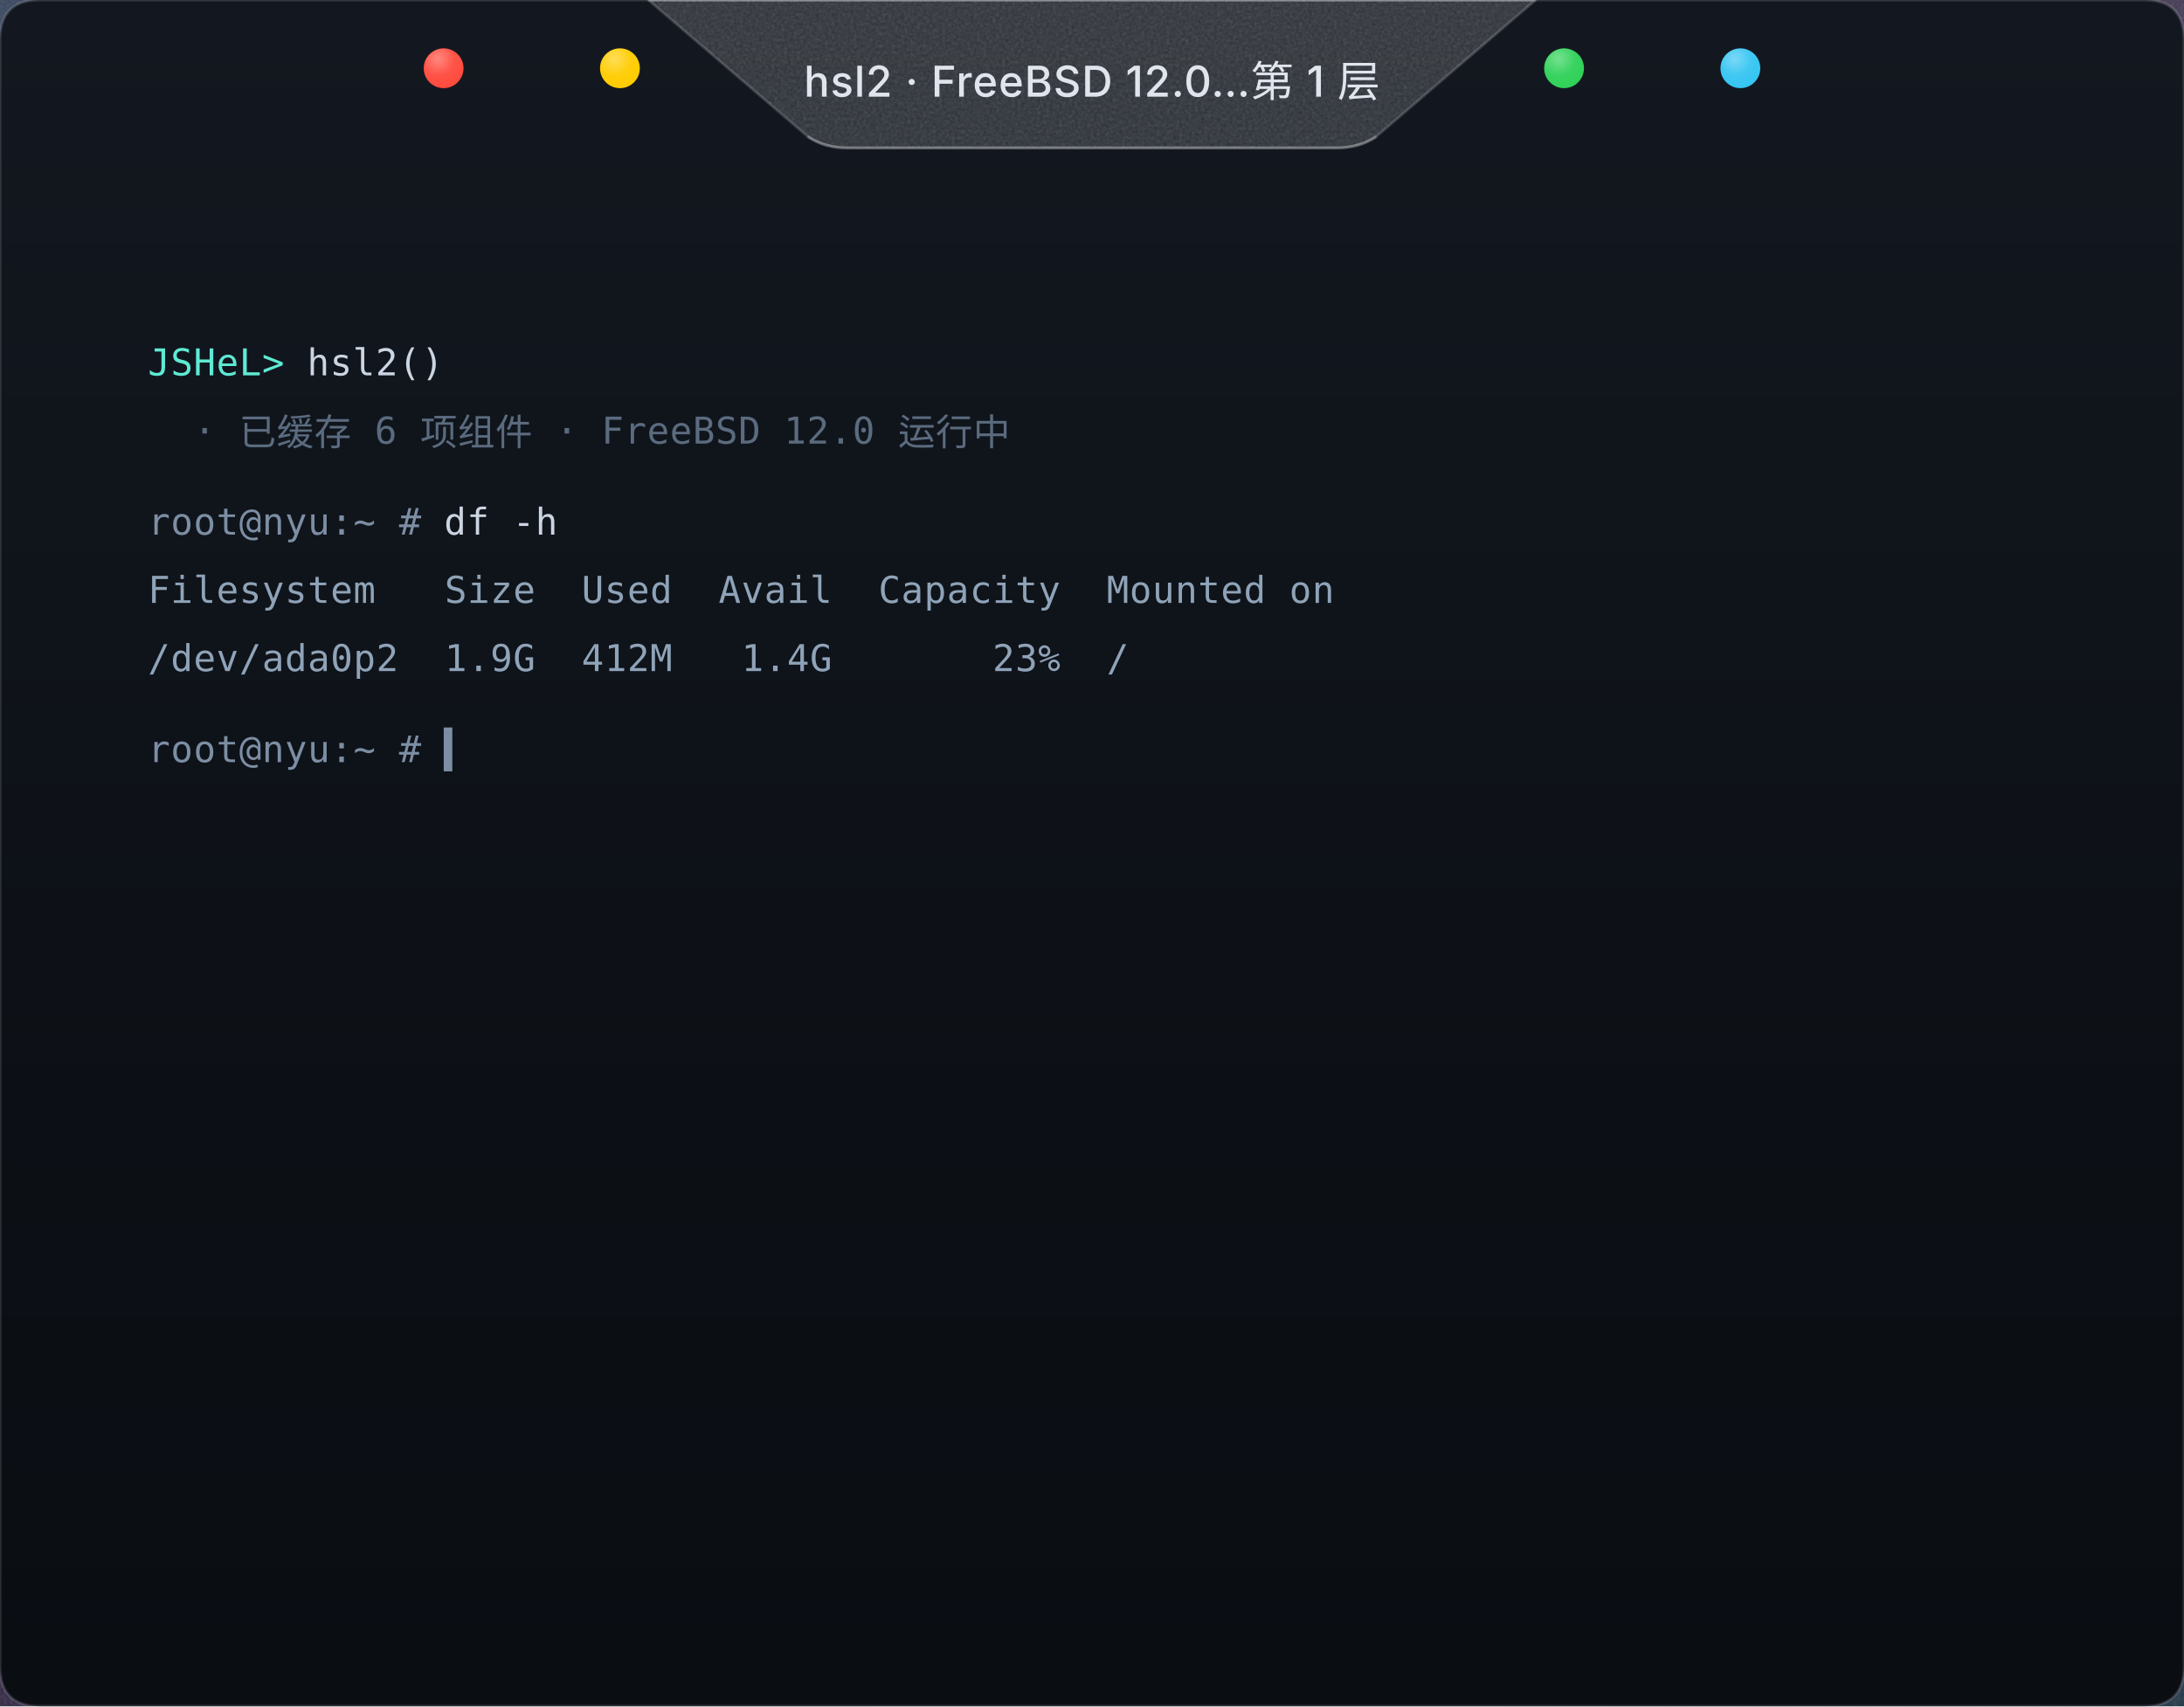
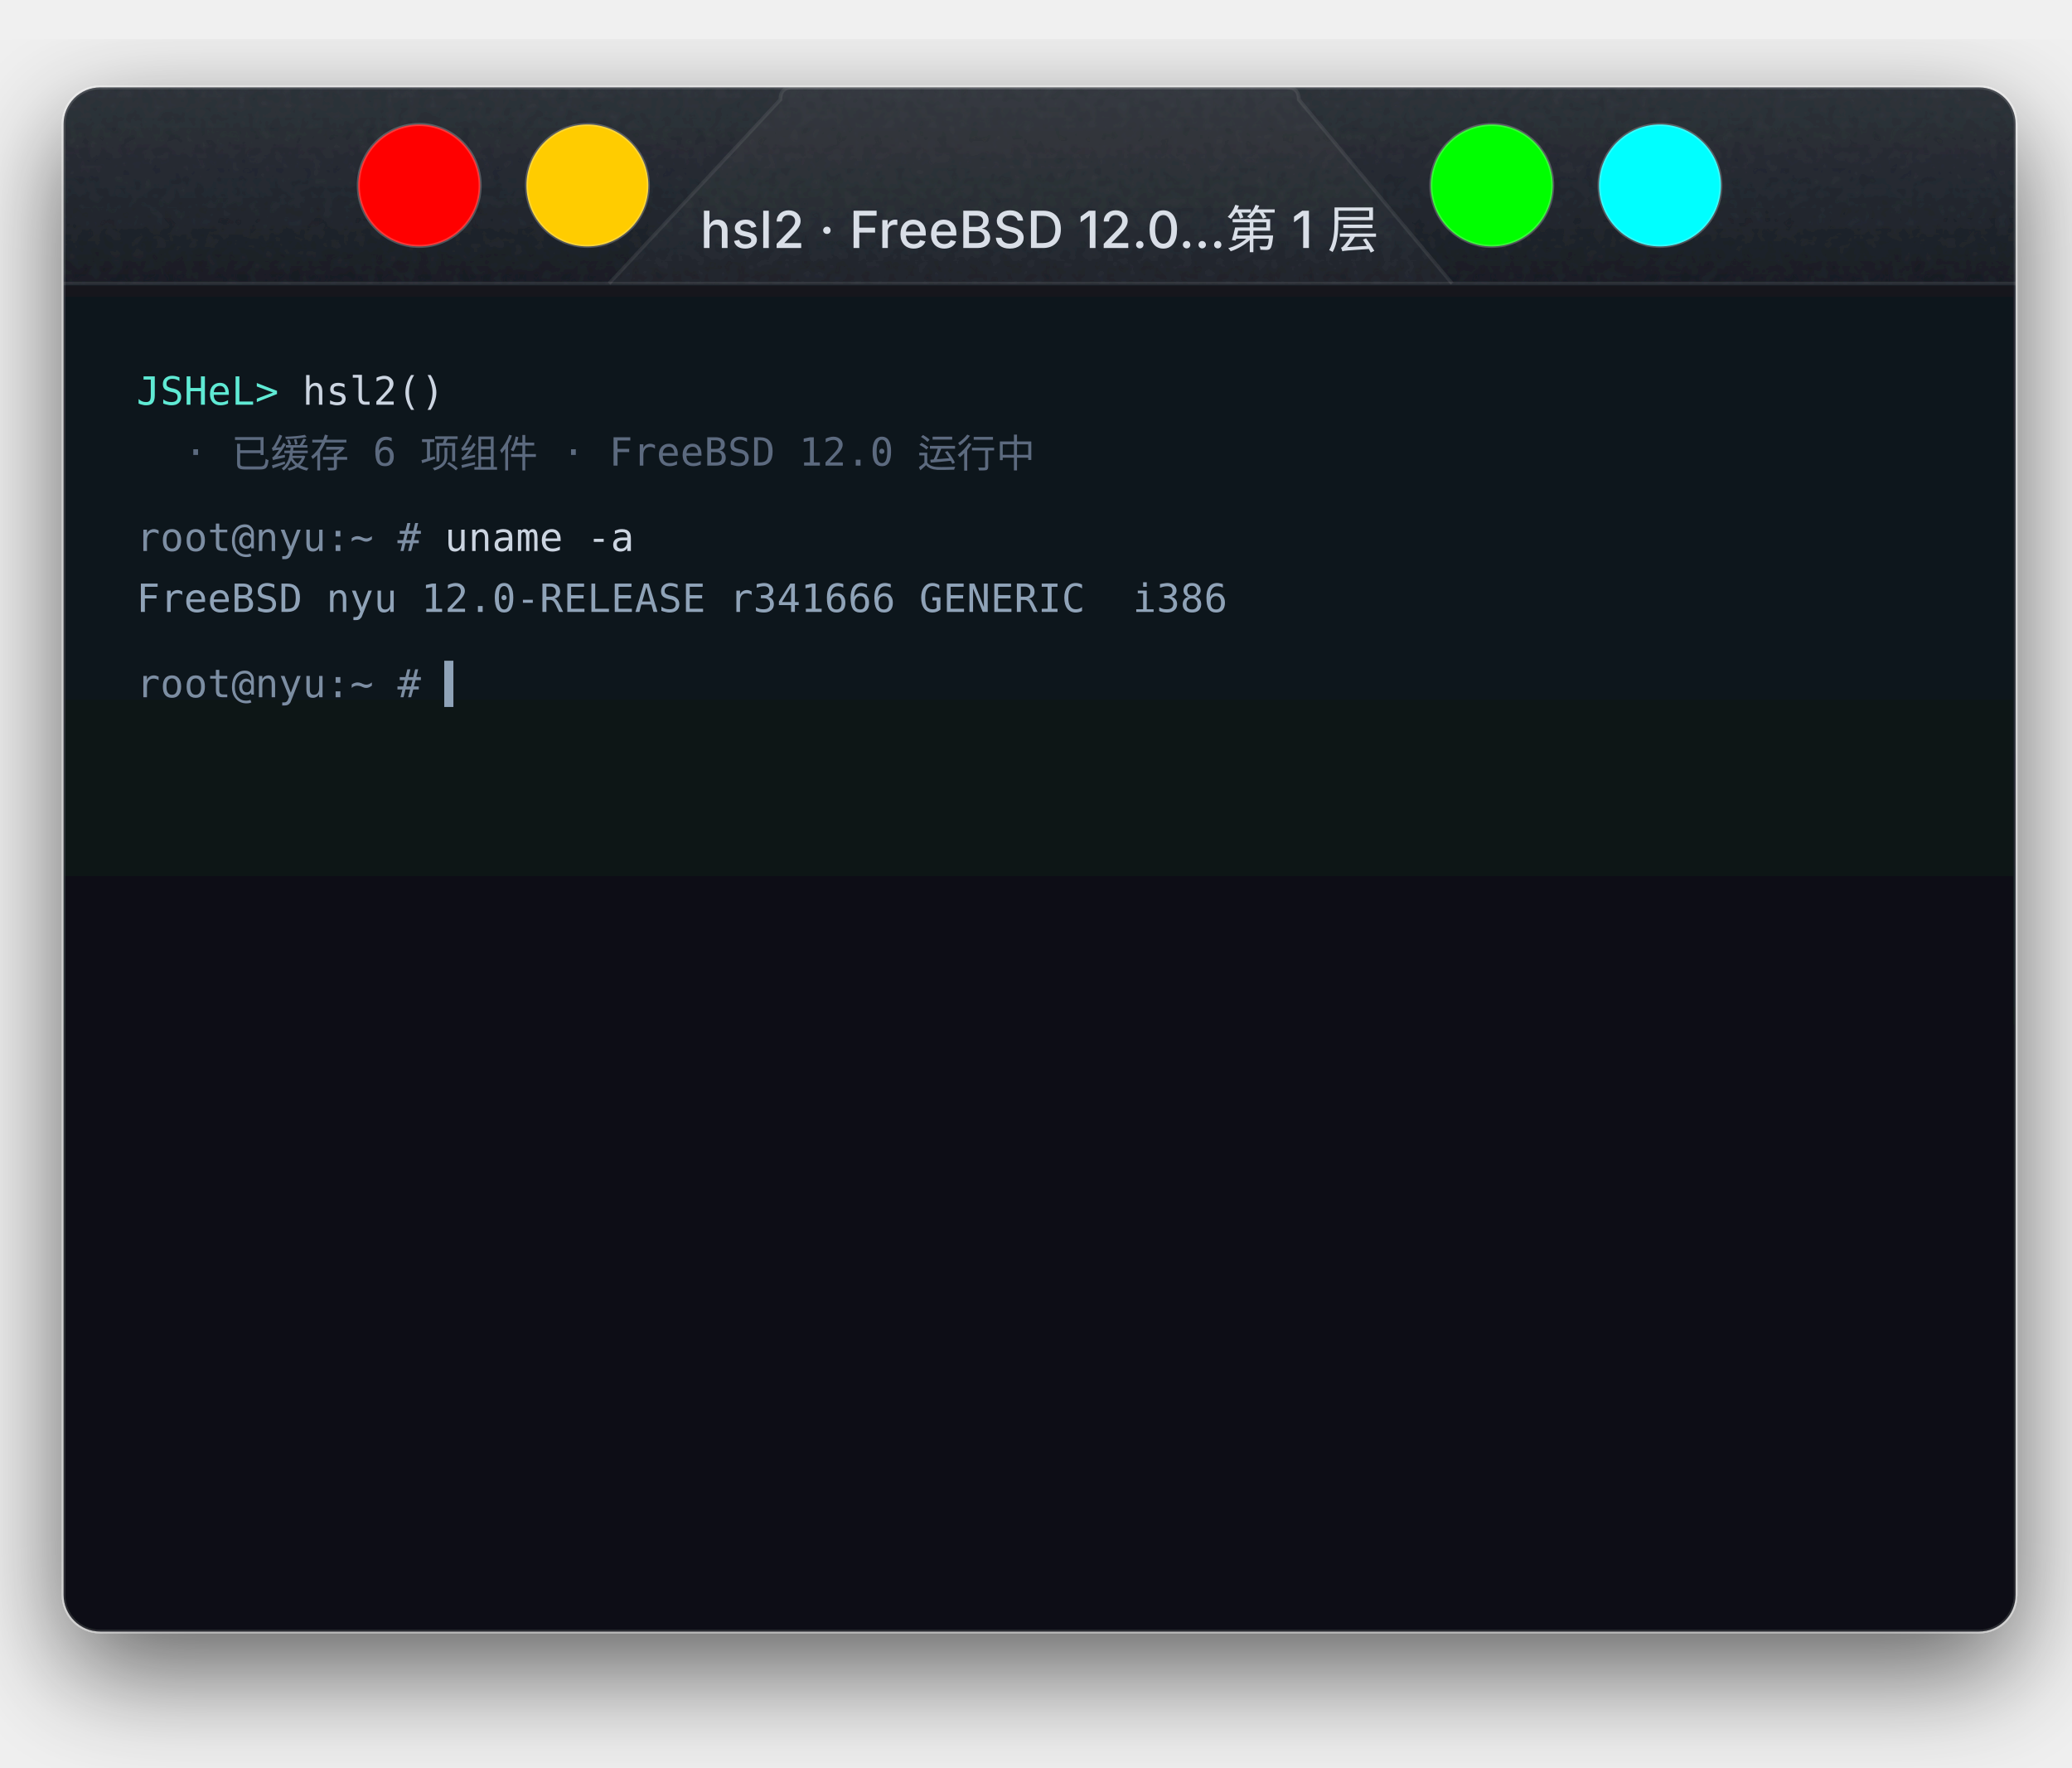
- <svg xmlns="http://www.w3.org/2000/svg" width="768" height="600" viewBox="0 0 768 600" fill="none" role="img" aria-labelledby="t d">
+ <svg xmlns="http://www.w3.org/2000/svg" width="680" height="580" viewBox="24 57 170 145" fill="none" role="img" aria-labelledby="t d">
  <defs>
    <linearGradient id="screen" x1="0" y1="0" x2="0" y2="1">
      <stop offset="0" stop-color="#131820" />
      <stop offset=".55" stop-color="#0d1117" />
      <stop offset="1" stop-color="#0a0d12" />
    </linearGradient>
-     <linearGradient id="desk" x1="0" y1="0" x2="1" y2="1">
-       <stop offset="0" stop-color="#1b2b47" />
-       <stop offset=".5" stop-color="#2a1f3d" />
-       <stop offset="1" stop-color="#102a33" />
+     <linearGradient id="frost" x1="0" y1="0" x2="0" y2="1">
+       <stop offset="0" stop-color="#ffffff" stop-opacity=".10" />
+       <stop offset=".72" stop-color="#ffffff" stop-opacity=".045" />
+       <stop offset="1" stop-color="#ffffff" stop-opacity=".012" />
    </linearGradient>
-     <linearGradient id="haze" x1="0" y1="0" x2="0" y2="1">
-       <stop offset="0" stop-color="#ffffff" stop-opacity=".115" />
-       <stop offset=".7" stop-color="#ffffff" stop-opacity=".055" />
-       <stop offset="1" stop-color="#ffffff" stop-opacity=".030" />
-     </linearGradient>
-     <radialGradient id="gloss" cx=".36" cy=".26" r=".78">
-       <stop offset="0" stop-color="#ffffff" stop-opacity=".34" />
-       <stop offset=".55" stop-color="#ffffff" stop-opacity=".05" />
-       <stop offset="1" stop-color="#ffffff" stop-opacity="0" />
-     </radialGradient>
-     <filter id="grain" x="0" y="0" width="1" height="1">
-       <feTurbulence type="fractalNoise" baseFrequency=".9" numOctaves="3" seed="17" result="n" />
-       <feColorMatrix in="n" type="saturate" values="0" result="g" />
-       <feComponentTransfer in="g">
-         <feFuncA type="linear" slope=".20" intercept="0" />
+     <filter id="grain" x="0" y="0" width="100%" height="100%">
+       <feTurbulence type="fractalNoise" baseFrequency="1.15" numOctaves="2" seed="7" result="n" />
+       <feColorMatrix type="saturate" values="0" />
+       <feComponentTransfer>
+         <feFuncA type="linear" slope=".055" />
      </feComponentTransfer>
    </filter>
-     <filter id="blurBig" x="-20%" y="-20%" width="140%" height="140%">
-       <feGaussianBlur stdDeviation="11" />
+     <filter id="cast" x="-12%" y="-8%" width="124%" height="126%">
+       <feDropShadow dx="0" dy="3.2" stdDeviation="4.5" flood-color="#000" flood-opacity=".6" />
    </filter>
-     <path id="cornerGaps" fill-rule="evenodd" d="M 0 0 H 768 V 600 H 0 Z              M 14 0 H 754 Q 768 0 768 14 V 586 Q 768 600 754 600 H 14 Q 0 600 0 586 V 14 Q 0 0 14 0 Z" />
-     <path id="notch" d="M 228 0 H 540 L 484 48 Q 478 52 470 52 H 298 Q 290 52 284 48 Z" />
-     <path id="frame" d="M 14 0 H 754 Q 768 0 768 14 V 586 Q 768 600 754 600 H 14 Q 0 600 0 586 V 14 Q 0 0 14 0 Z" />
-     <clipPath id="clipGaps">
-       <use href="#cornerGaps" />
-     </clipPath>
-     <clipPath id="clipNotch">
-       <use href="#notch" />
+     <clipPath id="clipAll">
+       <rect x="29.219" y="64.171" width="160.151" height="126.678" rx="3" />
    </clipPath>
  </defs>
+   <g filter="url(#cast)">
+     <rect x="29.219" y="64.171" width="160.151" height="126.678" rx="3" fill="url(#screen)" />
+     <g clip-path="url(#clipAll)">
+       <rect x="29.219" y="64.171" width="160.151" height="16.089" fill="url(#frost)" />
+       <rect x="29.219" y="64.171" width="160.151" height="16.089" filter="url(#grain)" />
+       <path d="M 73.973 80.260 L 88.027 65.171 Q 88.027 64.171 89.027 64.171 L 129.562 64.171 Q 130.562 64.171 130.562 65.171 L 143.137 80.260 Z" fill="#ffffff" fill-opacity=".035" />
+       <path d="M 73.973 80.260 L 88.027 65.171 Q 88.027 64.171 89.027 64.171 H 129.562 Q 130.562 64.171 130.562 65.171 L 143.137 80.260" fill="none" stroke="#ffffff" stroke-opacity=".08" stroke-width=".3" />
+       <path d="M 29.219 80.260 H 189.370" stroke="#ffffff" stroke-opacity=".09" stroke-width=".3" />
+     </g>
+     <g clip-path="url(#clipAll)">
+       <g font-family="ui-monospace, SFMono-Regular, Menlo, Consolas, monospace" font-size="3.2" letter-spacing=".02" xml:space="preserve">
+         <text x="35.2" y="90.2" fill="#5eead4">JSHeL&gt; <tspan fill="#cbd5e1">hsl2()</tspan>
+         </text>
+         <text x="35.2" y="95.2" fill="#5b6b7f">  · 已缓存 6 项组件 · FreeBSD 12.0 运行中</text>
+         <text x="35.2" y="102.2" fill="#7c8ea3">root@nyu:~ # <tspan fill="#cbd5e1">uname -a</tspan>
+         </text>
+         <text x="35.2" y="107.2" fill="#8fa3b8">FreeBSD nyu 12.0-RELEASE r341666 GENERIC  i386</text>
+         <text x="35.2" y="114.2" fill="#7c8ea3">root@nyu:~ # <tspan fill="#8fa3b8">▍</tspan>
+         </text>
+       </g>
+     </g>
+     <rect x="29.219" y="64.171" width="160.151" height="126.678" rx="3" stroke="#ffffff" stroke-opacity=".13" stroke-width=".3" />
+   </g>
  <g>
-     <rect width="768" height="600" fill="url(#desk)" />
-     <g filter="url(#blurBig)" opacity=".75">
-       <circle cx="140" cy="130" r="140" fill="#3b82f6" opacity=".45" />
-       <circle cx="670" cy="480" r="160" fill="#a855f7" opacity=".40" />
-       <circle cx="420" cy="40" r="90" fill="#22d3ee" opacity=".35" />
-     </g>
+     <circle cx="58.395" cy="72.216" r="5" fill="#ff0000" stroke="#ffffff" stroke-opacity=".22" stroke-width=".25" />
+     <circle cx="72.195" cy="72.216" r="5" fill="#ffcc00" stroke="#ffffff" stroke-opacity=".22" stroke-width=".25" />
+     <circle cx="146.395" cy="72.216" r="5" fill="#00ff00" stroke="#ffffff" stroke-opacity=".22" stroke-width=".25" />
+     <circle cx="160.195" cy="72.216" r="5" fill="#00ffff" stroke="#ffffff" stroke-opacity=".22" stroke-width=".25" />
  </g>
-   <g clip-path="url(#clipGaps)">
-     <rect width="768" height="600" fill="url(#haze)" />
-     <rect width="768" height="600" filter="url(#grain)" />
-   </g>
-   <use href="#frame" fill="url(#screen)" />
-   <g font-family="ui-monospace, SFMono-Regular, Menlo, Consolas, monospace" font-size="13" letter-spacing=".2" xml:space="preserve">
-     <text x="52" y="132" fill="#5eead4">JSHeL&gt; <tspan fill="#cbd5e1">hsl2()</tspan>
-     </text>
-     <text x="52" y="156" fill="#5b6b7f">  · 已缓存 6 项组件 · FreeBSD 12.0 运行中</text>
-     <text x="52" y="188" fill="#7c8ea3">root@nyu:~ # <tspan fill="#cbd5e1">df -h</tspan>
-     </text>
-     <text x="52" y="212" fill="#8fa3b8">Filesystem   Size  Used  Avail  Capacity  Mounted on</text>
-     <text x="52" y="236" fill="#8fa3b8">/dev/ada0p2  1.9G  412M   1.4G       23%  /</text>
-     <text x="52" y="268" fill="#7c8ea3">root@nyu:~ # <tspan fill="#7c8ea3">▍</tspan>
-     </text>
-   </g>
-   <g clip-path="url(#clipNotch)">
-     <use href="#frame" fill="url(#screen)" />
-     <rect width="768" height="600" fill="url(#haze)" />
-     <rect width="768" height="600" filter="url(#grain)" />
-   </g>
-   <use href="#notch" fill="none" stroke="#ffffff" stroke-opacity=".16" stroke-width="1" />
-   <path d="M 284 48 Q 290 52 298 52 H 470 Q 478 52 484 48" stroke="#ffffff" stroke-opacity=".24" stroke-width="1" />
-   <use href="#frame" stroke="#ffffff" stroke-opacity=".14" stroke-width="1" />
-   <path d="M 228 0 H 540" stroke="#ffffff" stroke-opacity=".20" stroke-width="1" />
-   <g>
-     <circle cx="156" cy="24" r="7" fill="#FF4A3D" />
-     <circle cx="156" cy="24" r="6.9" fill="url(#gloss)" />
-     <circle cx="218" cy="24" r="7" fill="#FFCC00" />
-     <circle cx="218" cy="24" r="6.9" fill="url(#gloss)" />
-     <circle cx="550" cy="24" r="7" fill="#2FD158" />
-     <circle cx="550" cy="24" r="6.9" fill="url(#gloss)" />
-     <circle cx="612" cy="24" r="7" fill="#35C5F2" />
-     <circle cx="612" cy="24" r="6.9" fill="url(#gloss)" />
-   </g>
-   <text x="384" y="34" text-anchor="middle" font-family="-apple-system, BlinkMacSystemFont, 'Segoe UI', 'Noto Sans SC', sans-serif" font-size="15" font-weight="500" letter-spacing=".3" fill="#e8eef6" fill-opacity=".95">hsl2 · FreeBSD 12.0…第 1 层</text>
+   <text x="109.295" y="77.35" text-anchor="middle" font-family="-apple-system, BlinkMacSystemFont, 'Segoe UI', 'Noto Sans SC', sans-serif" font-size="4.2" font-weight="500" letter-spacing=".04" fill="#e8eef6" fill-opacity=".92">hsl2 · FreeBSD 12.0…第 1 层</text>
</svg>
